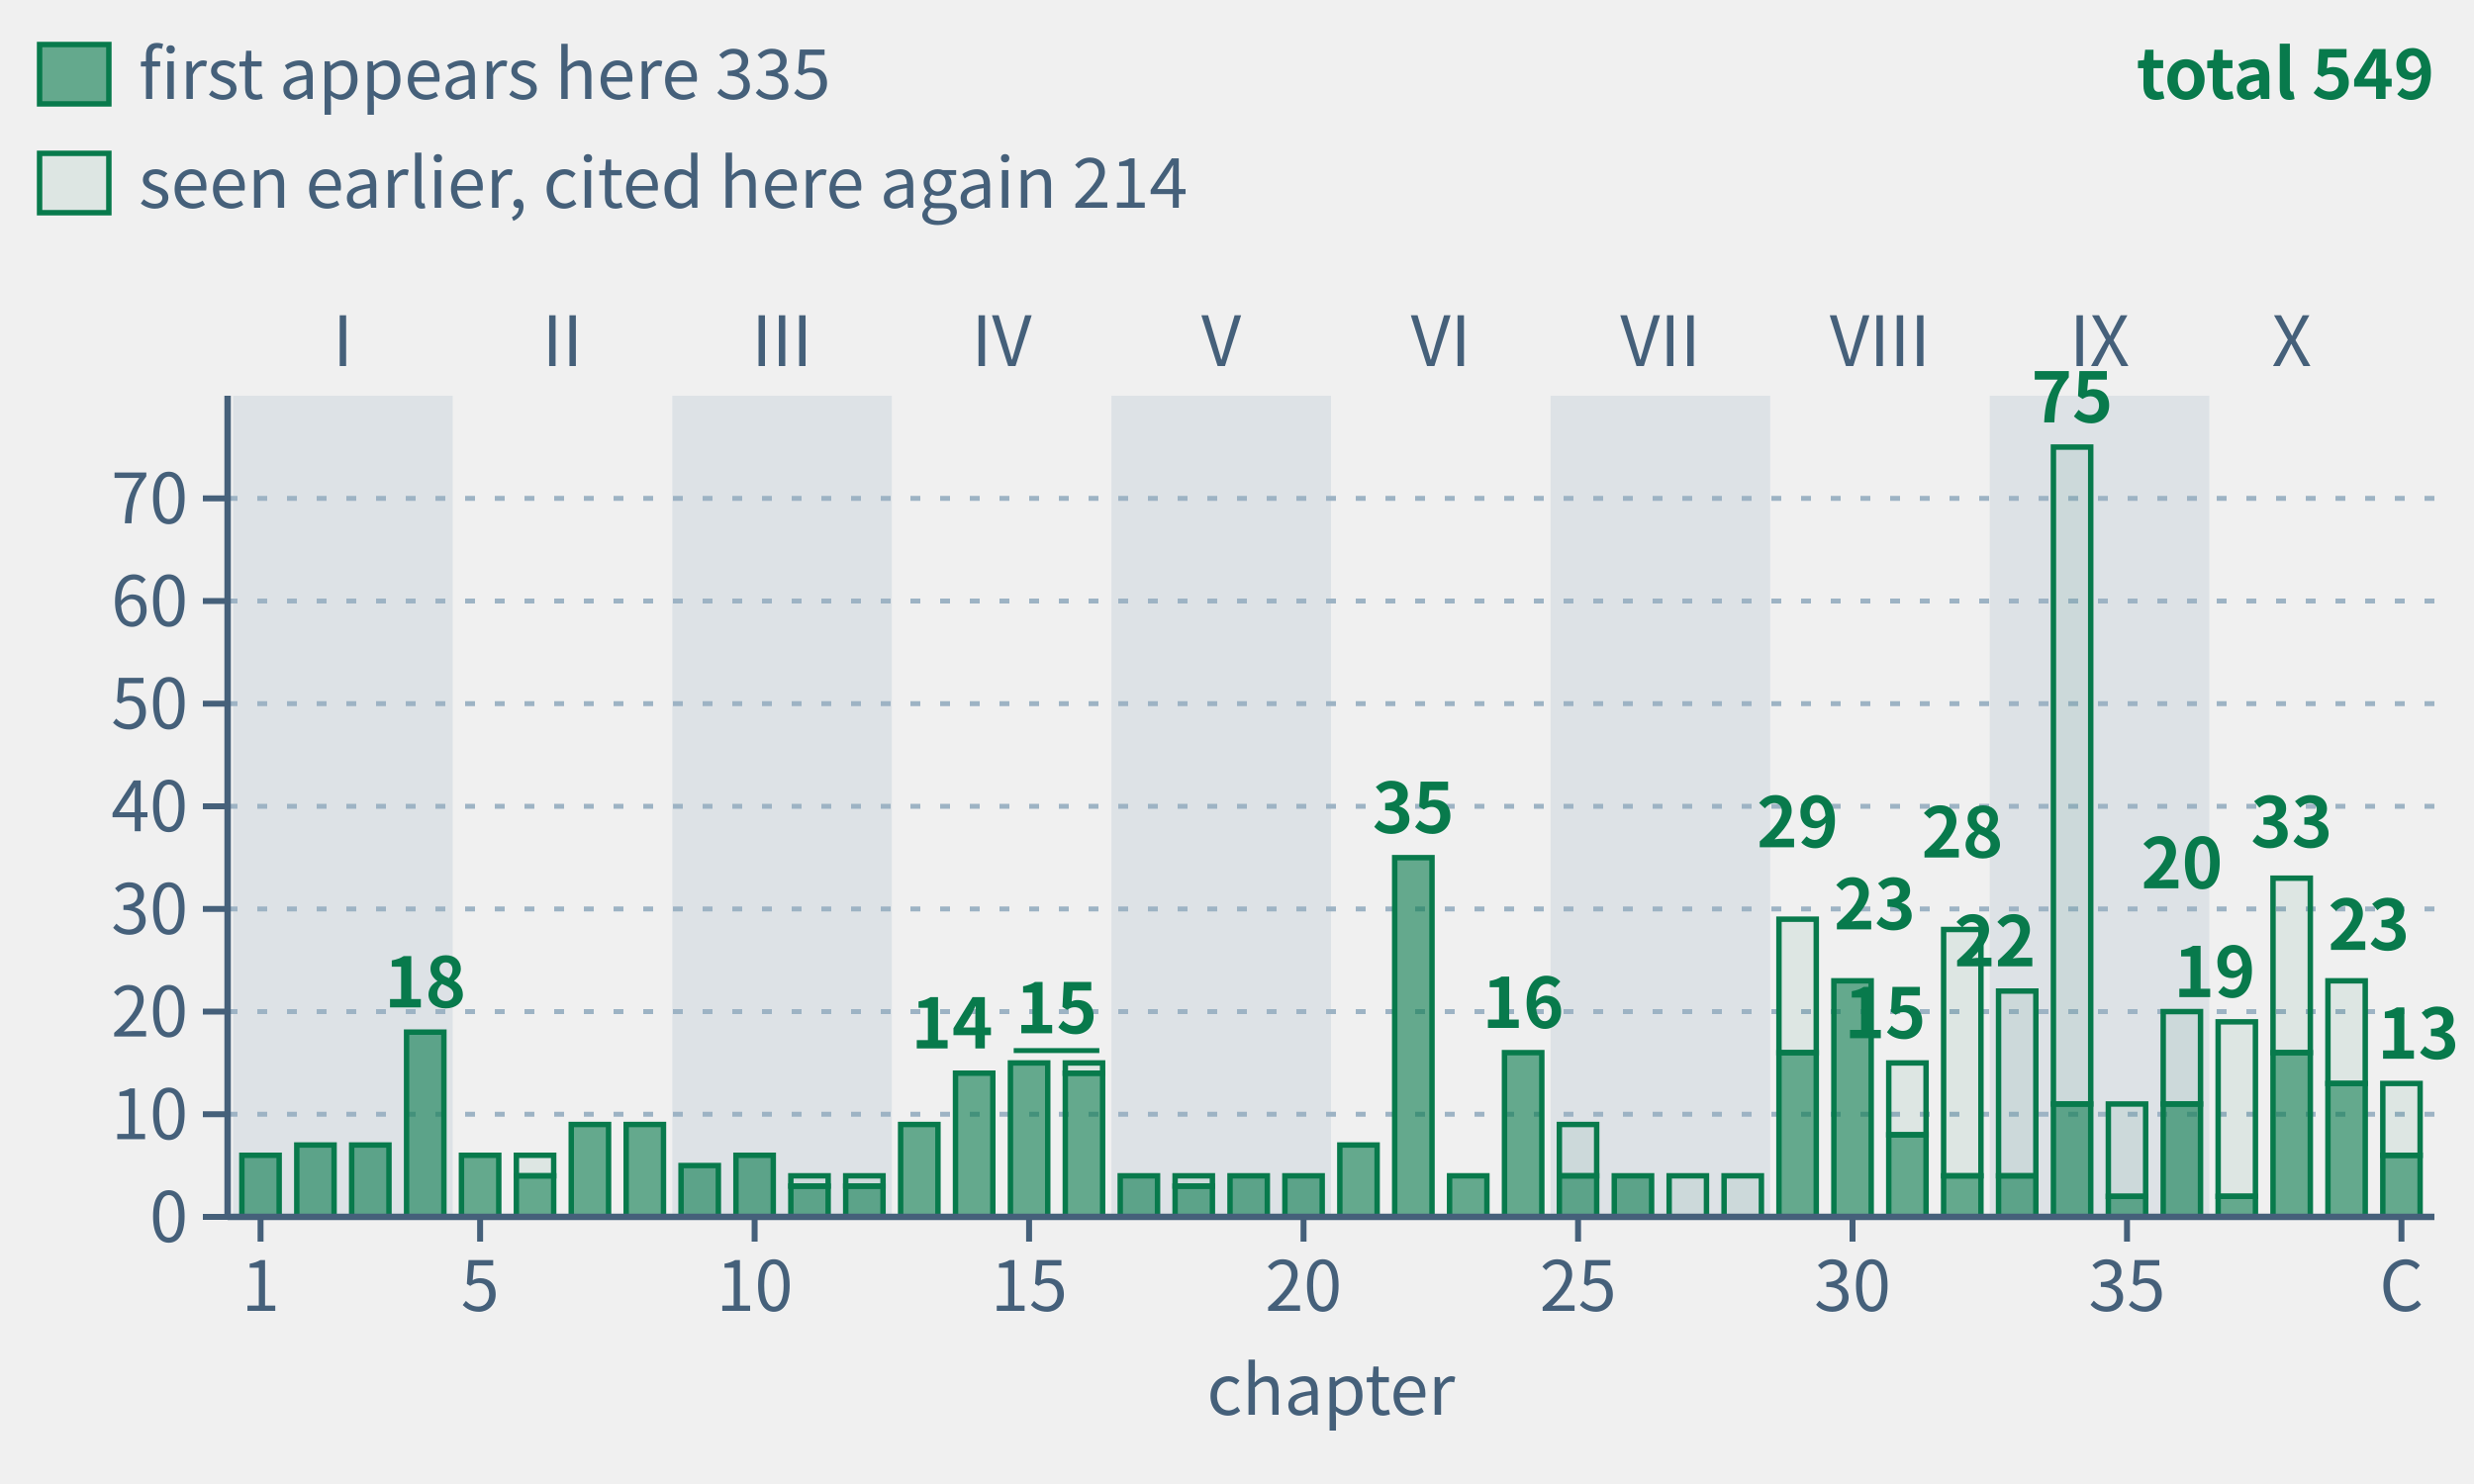
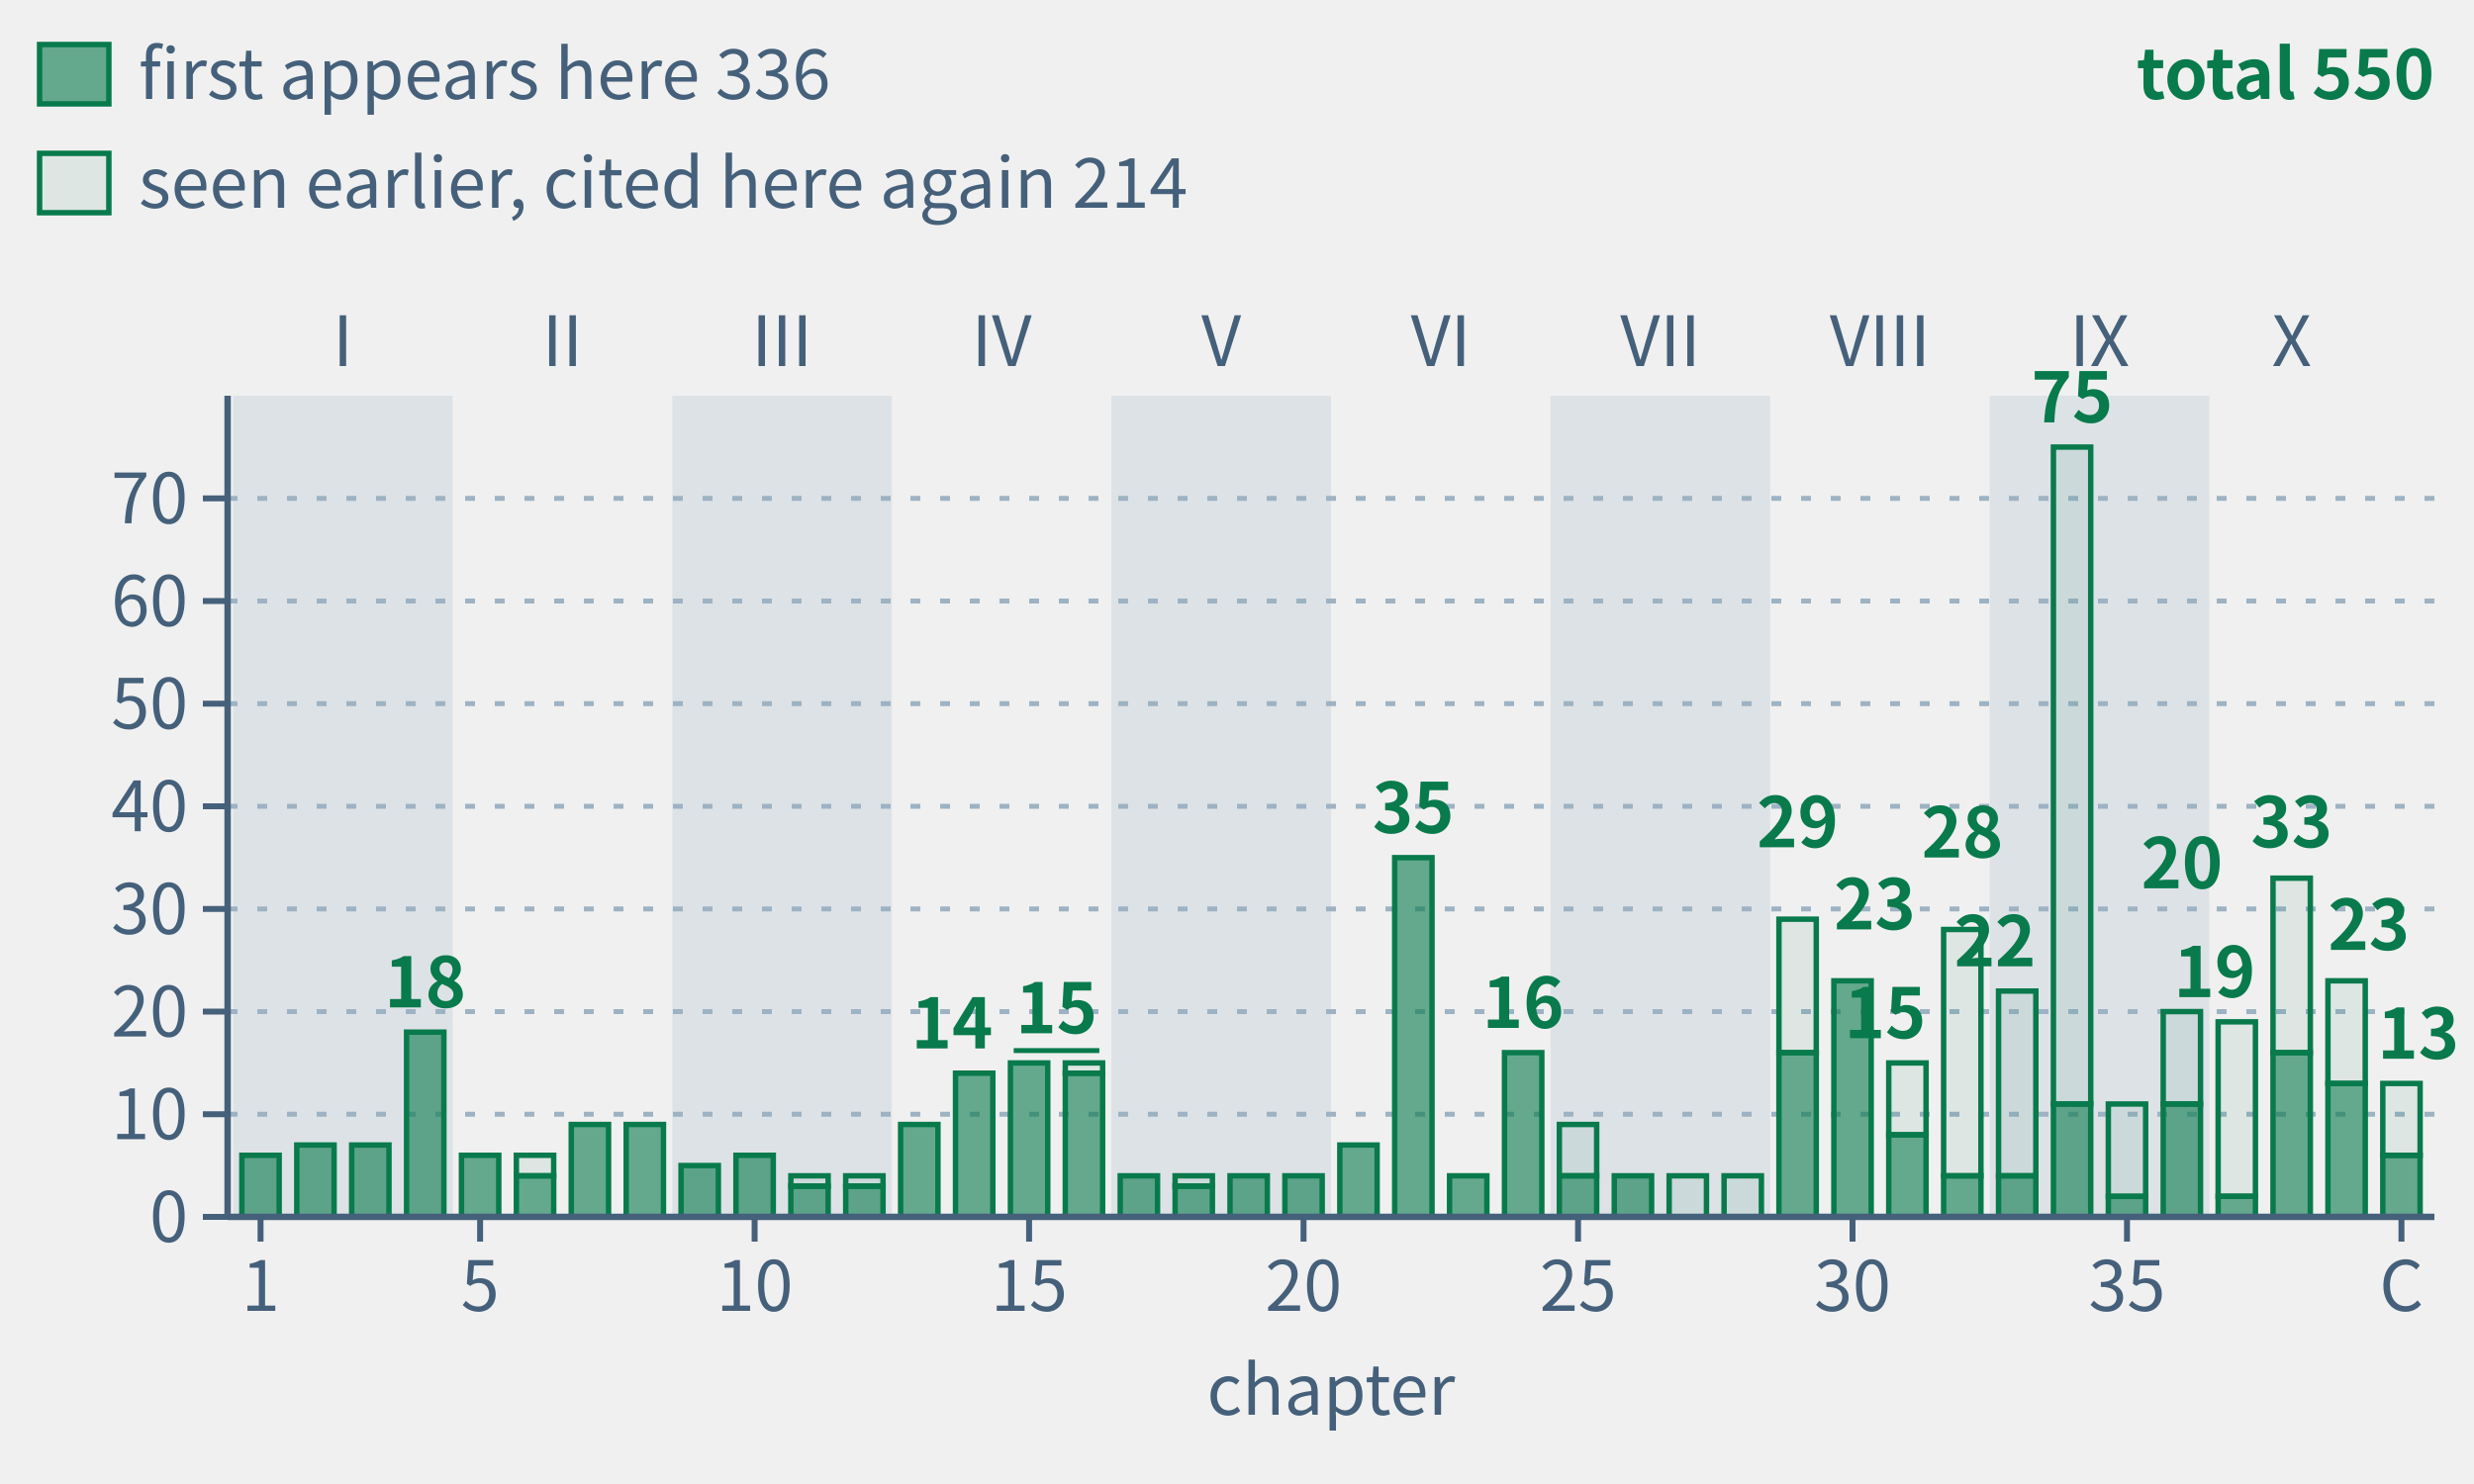
- <svg xmlns="http://www.w3.org/2000/svg" class="tr-fig" data-tr-fig="appc-theorems-by-chapter" data-lang="en" viewBox="0 0 500 300" width="500" height="300" font-family="'Noto Sans SC', 'Noto Sans CJK SC', 'Source Sans 3', 'PingFang SC', 'Microsoft YaHei', system-ui, sans-serif" role="img" aria-label="40 green bars in reading order, grouped by part. Each bar counts distinct frozen theorems cited by environment headers in that main chapter, including child pages. Total 549; solid sections count 335 first appearances, hollow sections 214 seen earlier. Reuse across main chapters counts again.">
+ <svg xmlns="http://www.w3.org/2000/svg" class="tr-fig" data-tr-fig="appc-theorems-by-chapter" data-lang="en" viewBox="0 0 500 300" width="500" height="300" font-family="'Noto Sans SC', 'Noto Sans CJK SC', 'Source Sans 3', 'PingFang SC', 'Microsoft YaHei', system-ui, sans-serif" role="img" aria-label="40 green bars in reading order, grouped by part. Each bar counts distinct frozen theorems cited by environment headers in that main chapter, including child pages. Total 550; solid sections count 336 first appearances, hollow sections 214 seen earlier. Reuse across main chapters counts again.">
  <style>.ts-ink{stroke:#0b1622}.tf-ink{fill:#0b1622}.ts-dim{stroke:#45607a}.tf-dim{fill:#45607a}.ts-faint{stroke:#9db3c4}.tf-faint{fill:#9db3c4}.ts-edge{stroke:#b9d0dd}.tf-edge{fill:#b9d0dd}.ts-hot{stroke:#5f9bb5}.tf-hot{fill:#5f9bb5}.ts-bg{stroke:#ffffff}.tf-bg{fill:#ffffff}.ts-panel{stroke:#eef5f9}.tf-panel{fill:#eef5f9}.ts-sheet{stroke:#f7fbfd}.tf-sheet{fill:#f7fbfd}.ts-cyan{stroke:#007c8a}.tf-cyan{fill:#007c8a}.ts-magenta{stroke:#b0128f}.tf-magenta{fill:#b0128f}.ts-amber{stroke:#946200}.tf-amber{fill:#946200}.ts-violet{stroke:#5a45c8}.tf-violet{fill:#5a45c8}.ts-ok{stroke:#087a4c}.tf-ok{fill:#087a4c}.ts-warn{stroke:#c21f3a}.tf-warn{fill:#c21f3a}.ts-blue{stroke:#1d5fd0}.tf-blue{fill:#1d5fd0}.ts-orange{stroke:#b85410}.tf-orange{fill:#b85410}.ts-sigma{stroke:#28405a}.tf-sigma{fill:#28405a}@media (prefers-color-scheme:dark){.ts-ink{stroke:#d4efff}.tf-ink{fill:#d4efff}.ts-dim{stroke:#6f8ea5}.tf-dim{fill:#6f8ea5}.ts-faint{stroke:#34506a}.tf-faint{fill:#34506a}.ts-edge{stroke:#143049}.tf-edge{fill:#143049}.ts-hot{stroke:#1f5d7c}.tf-hot{fill:#1f5d7c}.ts-bg{stroke:#03060c}.tf-bg{fill:#03060c}.ts-panel{stroke:#07101b}.tf-panel{fill:#07101b}.ts-sheet{stroke:#050c16}.tf-sheet{fill:#050c16}.ts-cyan{stroke:#19f0ff}.tf-cyan{fill:#19f0ff}.ts-magenta{stroke:#ff2fd0}.tf-magenta{fill:#ff2fd0}.ts-amber{stroke:#ffc83d}.tf-amber{fill:#ffc83d}.ts-violet{stroke:#9d8cff}.tf-violet{fill:#9d8cff}.ts-ok{stroke:#46ffb2}.tf-ok{fill:#46ffb2}.ts-warn{stroke:#ff5064}.tf-warn{fill:#ff5064}.ts-blue{stroke:#2a7bff}.tf-blue{fill:#2a7bff}.ts-orange{stroke:#ff8a3c}.tf-orange{fill:#ff8a3c}.ts-sigma{stroke:#cfe3ff}.tf-sigma{fill:#cfe3ff}}</style>
  <rect x="47.11" y="80" width="44.38" height="166" class="tf-faint" fill-opacity="0.22" />
  <text class="tf-dim" x="69.3" y="74" font-size="14" text-anchor="middle">I</text>
  <text class="tf-dim" x="113.68" y="74" font-size="14" text-anchor="middle">II</text>
  <rect x="135.87" y="80" width="44.38" height="166" class="tf-faint" fill-opacity="0.22" />
  <text class="tf-dim" x="158.05" y="74" font-size="14" text-anchor="middle">III</text>
  <text class="tf-dim" x="202.43" y="74" font-size="14" text-anchor="middle">IV</text>
  <rect x="224.62" y="80" width="44.38" height="166" class="tf-faint" fill-opacity="0.22" />
  <text class="tf-dim" x="246.81" y="74" font-size="14" text-anchor="middle">V</text>
  <text class="tf-dim" x="291.19" y="74" font-size="14" text-anchor="middle">VI</text>
  <rect x="313.38" y="80" width="44.38" height="166" class="tf-faint" fill-opacity="0.22" />
  <text class="tf-dim" x="335.57" y="74" font-size="14" text-anchor="middle">VII</text>
  <text class="tf-dim" x="379.95" y="74" font-size="14" text-anchor="middle">VIII</text>
  <rect x="402.13" y="80" width="44.38" height="166" class="tf-faint" fill-opacity="0.22" />
  <text class="tf-dim" x="424.32" y="74" font-size="14" text-anchor="middle">IX</text>
  <text class="tf-dim" x="463.15" y="74" font-size="14" text-anchor="middle">X</text>
  <line x1="46" y1="225.25" x2="492" y2="225.25" class="ts-faint" stroke-width="1" stroke-dasharray="2 4" fill="none" />
  <line x1="46" y1="204.5" x2="492" y2="204.5" class="ts-faint" stroke-width="1" stroke-dasharray="2 4" fill="none" />
  <line x1="46" y1="183.75" x2="492" y2="183.75" class="ts-faint" stroke-width="1" stroke-dasharray="2 4" fill="none" />
  <line x1="46" y1="163" x2="492" y2="163" class="ts-faint" stroke-width="1" stroke-dasharray="2 4" fill="none" />
  <line x1="46" y1="142.25" x2="492" y2="142.25" class="ts-faint" stroke-width="1" stroke-dasharray="2 4" fill="none" />
  <line x1="46" y1="121.5" x2="492" y2="121.5" class="ts-faint" stroke-width="1" stroke-dasharray="2 4" fill="none" />
  <line x1="46" y1="100.75" x2="492" y2="100.75" class="ts-faint" stroke-width="1" stroke-dasharray="2 4" fill="none" />
  <rect x="48.88" y="233.55" width="7.54" height="12.45" class="ts-ok tf-ok" stroke-width="1.1" fill-opacity="0.6" />
  <rect x="59.98" y="231.47" width="7.54" height="14.53" class="ts-ok tf-ok" stroke-width="1.1" fill-opacity="0.6" />
  <rect x="71.07" y="231.47" width="7.54" height="14.53" class="ts-ok tf-ok" stroke-width="1.1" fill-opacity="0.6" />
  <rect x="82.17" y="208.65" width="7.54" height="37.35" class="ts-ok tf-ok" stroke-width="1.1" fill-opacity="0.6" />
  <rect x="93.26" y="233.55" width="7.54" height="12.45" class="ts-ok tf-ok" stroke-width="1.1" fill-opacity="0.6" />
  <rect x="104.36" y="233.55" width="7.54" height="4.15" class="ts-ok tf-ok" stroke-width="1.1" fill-opacity="0.08" />
  <rect x="104.36" y="237.7" width="7.54" height="8.3" class="ts-ok tf-ok" stroke-width="1.1" fill-opacity="0.6" />
  <rect x="115.45" y="227.32" width="7.54" height="18.68" class="ts-ok tf-ok" stroke-width="1.1" fill-opacity="0.6" />
  <rect x="126.55" y="227.32" width="7.54" height="18.68" class="ts-ok tf-ok" stroke-width="1.1" fill-opacity="0.6" />
  <rect x="137.64" y="235.62" width="7.54" height="10.38" class="ts-ok tf-ok" stroke-width="1.1" fill-opacity="0.6" />
  <rect x="148.74" y="233.55" width="7.54" height="12.45" class="ts-ok tf-ok" stroke-width="1.1" fill-opacity="0.6" />
  <rect x="159.83" y="237.7" width="7.54" height="2.08" class="ts-ok tf-ok" stroke-width="1.1" fill-opacity="0.08" />
  <rect x="159.83" y="239.78" width="7.54" height="6.22" class="ts-ok tf-ok" stroke-width="1.1" fill-opacity="0.6" />
  <rect x="170.92" y="237.7" width="7.54" height="2.08" class="ts-ok tf-ok" stroke-width="1.1" fill-opacity="0.08" />
  <rect x="170.92" y="239.78" width="7.54" height="6.22" class="ts-ok tf-ok" stroke-width="1.1" fill-opacity="0.6" />
  <rect x="182.02" y="227.32" width="7.54" height="18.68" class="ts-ok tf-ok" stroke-width="1.1" fill-opacity="0.6" />
  <rect x="193.11" y="216.95" width="7.54" height="29.05" class="ts-ok tf-ok" stroke-width="1.1" fill-opacity="0.6" />
  <rect x="204.21" y="214.88" width="7.54" height="31.12" class="ts-ok tf-ok" stroke-width="1.1" fill-opacity="0.6" />
  <rect x="215.3" y="214.88" width="7.54" height="2.08" class="ts-ok tf-ok" stroke-width="1.1" fill-opacity="0.08" />
  <rect x="215.3" y="216.95" width="7.54" height="29.05" class="ts-ok tf-ok" stroke-width="1.1" fill-opacity="0.6" />
  <rect x="226.4" y="237.7" width="7.54" height="8.3" class="ts-ok tf-ok" stroke-width="1.1" fill-opacity="0.6" />
  <rect x="237.49" y="237.7" width="7.54" height="2.08" class="ts-ok tf-ok" stroke-width="1.1" fill-opacity="0.08" />
  <rect x="237.49" y="239.78" width="7.54" height="6.22" class="ts-ok tf-ok" stroke-width="1.1" fill-opacity="0.6" />
  <rect x="248.59" y="237.7" width="7.54" height="8.3" class="ts-ok tf-ok" stroke-width="1.1" fill-opacity="0.6" />
  <rect x="259.68" y="237.7" width="7.54" height="8.3" class="ts-ok tf-ok" stroke-width="1.1" fill-opacity="0.6" />
  <rect x="270.78" y="231.47" width="7.54" height="14.53" class="ts-ok tf-ok" stroke-width="1.1" fill-opacity="0.6" />
  <rect x="281.87" y="173.38" width="7.54" height="72.62" class="ts-ok tf-ok" stroke-width="1.1" fill-opacity="0.6" />
  <rect x="292.96" y="237.7" width="7.54" height="8.3" class="ts-ok tf-ok" stroke-width="1.1" fill-opacity="0.6" />
  <rect x="304.06" y="212.8" width="7.54" height="33.2" class="ts-ok tf-ok" stroke-width="1.1" fill-opacity="0.6" />
  <rect x="315.15" y="227.32" width="7.54" height="10.38" class="ts-ok tf-ok" stroke-width="1.1" fill-opacity="0.08" />
  <rect x="315.15" y="237.7" width="7.54" height="8.3" class="ts-ok tf-ok" stroke-width="1.1" fill-opacity="0.6" />
  <rect x="326.25" y="237.7" width="7.54" height="8.3" class="ts-ok tf-ok" stroke-width="1.1" fill-opacity="0.6" />
  <rect x="337.34" y="237.7" width="7.54" height="8.3" class="ts-ok tf-ok" stroke-width="1.1" fill-opacity="0.08" />
  <rect x="348.44" y="237.7" width="7.54" height="8.3" class="ts-ok tf-ok" stroke-width="1.1" fill-opacity="0.08" />
  <rect x="359.53" y="185.82" width="7.54" height="26.98" class="ts-ok tf-ok" stroke-width="1.1" fill-opacity="0.08" />
  <rect x="359.53" y="212.8" width="7.54" height="33.2" class="ts-ok tf-ok" stroke-width="1.1" fill-opacity="0.6" />
  <rect x="370.63" y="198.28" width="7.54" height="47.73" class="ts-ok tf-ok" stroke-width="1.1" fill-opacity="0.6" />
  <rect x="381.72" y="214.88" width="7.54" height="14.53" class="ts-ok tf-ok" stroke-width="1.1" fill-opacity="0.08" />
  <rect x="381.72" y="229.4" width="7.54" height="16.6" class="ts-ok tf-ok" stroke-width="1.1" fill-opacity="0.6" />
  <rect x="392.81" y="187.9" width="7.54" height="49.8" class="ts-ok tf-ok" stroke-width="1.1" fill-opacity="0.08" />
  <rect x="392.81" y="237.7" width="7.54" height="8.3" class="ts-ok tf-ok" stroke-width="1.1" fill-opacity="0.6" />
  <rect x="403.91" y="200.35" width="7.54" height="37.35" class="ts-ok tf-ok" stroke-width="1.1" fill-opacity="0.08" />
  <rect x="403.91" y="237.7" width="7.54" height="8.3" class="ts-ok tf-ok" stroke-width="1.1" fill-opacity="0.6" />
  <rect x="415" y="90.38" width="7.54" height="132.8" class="ts-ok tf-ok" stroke-width="1.1" fill-opacity="0.08" />
  <rect x="415" y="223.18" width="7.54" height="22.82" class="ts-ok tf-ok" stroke-width="1.1" fill-opacity="0.6" />
  <rect x="426.1" y="223.18" width="7.54" height="18.68" class="ts-ok tf-ok" stroke-width="1.1" fill-opacity="0.08" />
  <rect x="426.1" y="241.85" width="7.54" height="4.15" class="ts-ok tf-ok" stroke-width="1.1" fill-opacity="0.6" />
  <rect x="437.19" y="204.5" width="7.54" height="18.68" class="ts-ok tf-ok" stroke-width="1.1" fill-opacity="0.08" />
  <rect x="437.19" y="223.18" width="7.54" height="22.82" class="ts-ok tf-ok" stroke-width="1.1" fill-opacity="0.6" />
  <rect x="448.29" y="206.57" width="7.54" height="35.27" class="ts-ok tf-ok" stroke-width="1.1" fill-opacity="0.08" />
  <rect x="448.29" y="241.85" width="7.54" height="4.15" class="ts-ok tf-ok" stroke-width="1.1" fill-opacity="0.6" />
  <rect x="459.38" y="177.53" width="7.54" height="35.27" class="ts-ok tf-ok" stroke-width="1.1" fill-opacity="0.08" />
  <rect x="459.38" y="212.8" width="7.54" height="33.2" class="ts-ok tf-ok" stroke-width="1.1" fill-opacity="0.6" />
  <rect x="470.48" y="198.28" width="7.54" height="20.75" class="ts-ok tf-ok" stroke-width="1.1" fill-opacity="0.08" />
  <rect x="470.48" y="219.03" width="7.54" height="26.98" class="ts-ok tf-ok" stroke-width="1.1" fill-opacity="0.6" />
  <rect x="481.57" y="219.03" width="7.54" height="14.53" class="ts-ok tf-ok" stroke-width="1.1" fill-opacity="0.08" />
  <rect x="481.57" y="233.55" width="7.54" height="12.45" class="ts-ok tf-ok" stroke-width="1.1" fill-opacity="0.6" />
  <text class="tf-ok" x="85.94" y="203.65" font-size="14" text-anchor="middle" font-weight="600">18</text>
  <text class="tf-ok" x="200.66" y="211.95" font-size="14" text-anchor="end" font-weight="600">14</text>
  <line x1="204.87" y1="212.38" x2="222.18" y2="212.38" class="ts-ok" stroke-width="1" fill="none" />
  <text class="tf-ok" x="213.53" y="208.88" font-size="14" text-anchor="middle" font-weight="600">15</text>
  <text class="tf-ok" x="285.64" y="168.38" font-size="14" text-anchor="middle" font-weight="600">35</text>
  <text class="tf-ok" x="307.83" y="207.8" font-size="14" text-anchor="middle" font-weight="600">16</text>
  <text class="tf-ok" x="363.3" y="171.28" font-size="14" text-anchor="middle" font-weight="600">29</text>
  <text class="tf-ok" x="370.63" y="187.88" font-size="14" font-weight="600">23</text>
  <text class="tf-ok" x="389.26" y="209.88" font-size="14" text-anchor="end" font-weight="600">15</text>
  <text class="tf-ok" x="396.59" y="173.35" font-size="14" text-anchor="middle" font-weight="600">28</text>
  <text class="tf-ok" x="411.45" y="195.35" font-size="14" text-anchor="end" font-weight="600">22</text>
  <text class="tf-ok" x="418.78" y="85.38" font-size="14" text-anchor="middle" font-weight="600">75</text>
  <text class="tf-ok" x="440.97" y="179.57" font-size="14" text-anchor="middle" font-weight="600">20</text>
  <text class="tf-ok" x="455.83" y="201.57" font-size="14" text-anchor="end" font-weight="600">19</text>
  <text class="tf-ok" x="463.15" y="171.28" font-size="14" text-anchor="middle" font-weight="600">33</text>
  <text class="tf-ok" x="470.48" y="192.03" font-size="14" font-weight="600">23</text>
  <text class="tf-ok" x="497" y="214.03" font-size="14" text-anchor="end" font-weight="600">13</text>
  <line x1="46" y1="246" x2="492" y2="246" class="ts-dim" stroke-width="1.3" fill="none" />
  <line x1="52.66" y1="246" x2="52.66" y2="251" class="ts-dim" stroke-width="1.2" fill="none" />
  <text class="tf-dim" x="52.66" y="265" font-size="14" text-anchor="middle">1</text>
  <line x1="97.03" y1="246" x2="97.03" y2="251" class="ts-dim" stroke-width="1.2" fill="none" />
  <text class="tf-dim" x="97.03" y="265" font-size="14" text-anchor="middle">5</text>
  <line x1="152.51" y1="246" x2="152.51" y2="251" class="ts-dim" stroke-width="1.2" fill="none" />
  <text class="tf-dim" x="152.51" y="265" font-size="14" text-anchor="middle">10</text>
  <line x1="207.98" y1="246" x2="207.98" y2="251" class="ts-dim" stroke-width="1.2" fill="none" />
  <text class="tf-dim" x="207.98" y="265" font-size="14" text-anchor="middle">15</text>
  <line x1="263.45" y1="246" x2="263.45" y2="251" class="ts-dim" stroke-width="1.2" fill="none" />
  <text class="tf-dim" x="263.45" y="265" font-size="14" text-anchor="middle">20</text>
  <line x1="318.93" y1="246" x2="318.93" y2="251" class="ts-dim" stroke-width="1.2" fill="none" />
  <text class="tf-dim" x="318.93" y="265" font-size="14" text-anchor="middle">25</text>
  <line x1="374.4" y1="246" x2="374.4" y2="251" class="ts-dim" stroke-width="1.2" fill="none" />
  <text class="tf-dim" x="374.4" y="265" font-size="14" text-anchor="middle">30</text>
  <line x1="429.87" y1="246" x2="429.87" y2="251" class="ts-dim" stroke-width="1.2" fill="none" />
  <text class="tf-dim" x="429.87" y="265" font-size="14" text-anchor="middle">35</text>
  <line x1="485.34" y1="246" x2="485.34" y2="251" class="ts-dim" stroke-width="1.2" fill="none" />
  <text class="tf-dim" x="485.34" y="265" font-size="14" text-anchor="middle">C</text>
  <text class="tf-dim" x="269" y="286" font-size="14" text-anchor="middle">chapter</text>
  <line x1="46" y1="80" x2="46" y2="246" class="ts-dim" stroke-width="1.3" fill="none" />
  <line x1="41" y1="246" x2="46" y2="246" class="ts-dim" stroke-width="1.2" fill="none" />
  <text class="tf-dim" x="38" y="251.04" font-size="14" text-anchor="end">0</text>
  <line x1="41" y1="225.25" x2="46" y2="225.25" class="ts-dim" stroke-width="1.2" fill="none" />
  <text class="tf-dim" x="38" y="230.29" font-size="14" text-anchor="end">10</text>
  <line x1="41" y1="204.5" x2="46" y2="204.5" class="ts-dim" stroke-width="1.2" fill="none" />
  <text class="tf-dim" x="38" y="209.54" font-size="14" text-anchor="end">20</text>
  <line x1="41" y1="183.75" x2="46" y2="183.75" class="ts-dim" stroke-width="1.2" fill="none" />
  <text class="tf-dim" x="38" y="188.79" font-size="14" text-anchor="end">30</text>
  <line x1="41" y1="163" x2="46" y2="163" class="ts-dim" stroke-width="1.2" fill="none" />
  <text class="tf-dim" x="38" y="168.04" font-size="14" text-anchor="end">40</text>
  <line x1="41" y1="142.25" x2="46" y2="142.25" class="ts-dim" stroke-width="1.2" fill="none" />
  <text class="tf-dim" x="38" y="147.29" font-size="14" text-anchor="end">50</text>
  <line x1="41" y1="121.5" x2="46" y2="121.5" class="ts-dim" stroke-width="1.2" fill="none" />
  <text class="tf-dim" x="38" y="126.54" font-size="14" text-anchor="end">60</text>
  <line x1="41" y1="100.75" x2="46" y2="100.75" class="ts-dim" stroke-width="1.2" fill="none" />
  <text class="tf-dim" x="38" y="105.79" font-size="14" text-anchor="end">70</text>
  <rect x="8" y="9" width="14" height="12" class="ts-ok tf-ok" stroke-width="1.1" fill-opacity="0.6" />
-   <text class="tf-dim" x="28" y="20" font-size="14">first appears here 335</text>
+   <text class="tf-dim" x="28" y="20" font-size="14">first appears here 336</text>
  <rect x="8" y="31" width="14" height="12" class="ts-ok tf-ok" stroke-width="1.1" fill-opacity="0.08" />
  <text class="tf-dim" x="28" y="42" font-size="14">seen earlier, cited here again 214</text>
-   <text class="tf-ok" x="492" y="20" font-size="14" text-anchor="end" font-weight="600">total 549</text>
+   <text class="tf-ok" x="492" y="20" font-size="14" text-anchor="end" font-weight="600">total 550</text>
</svg>
